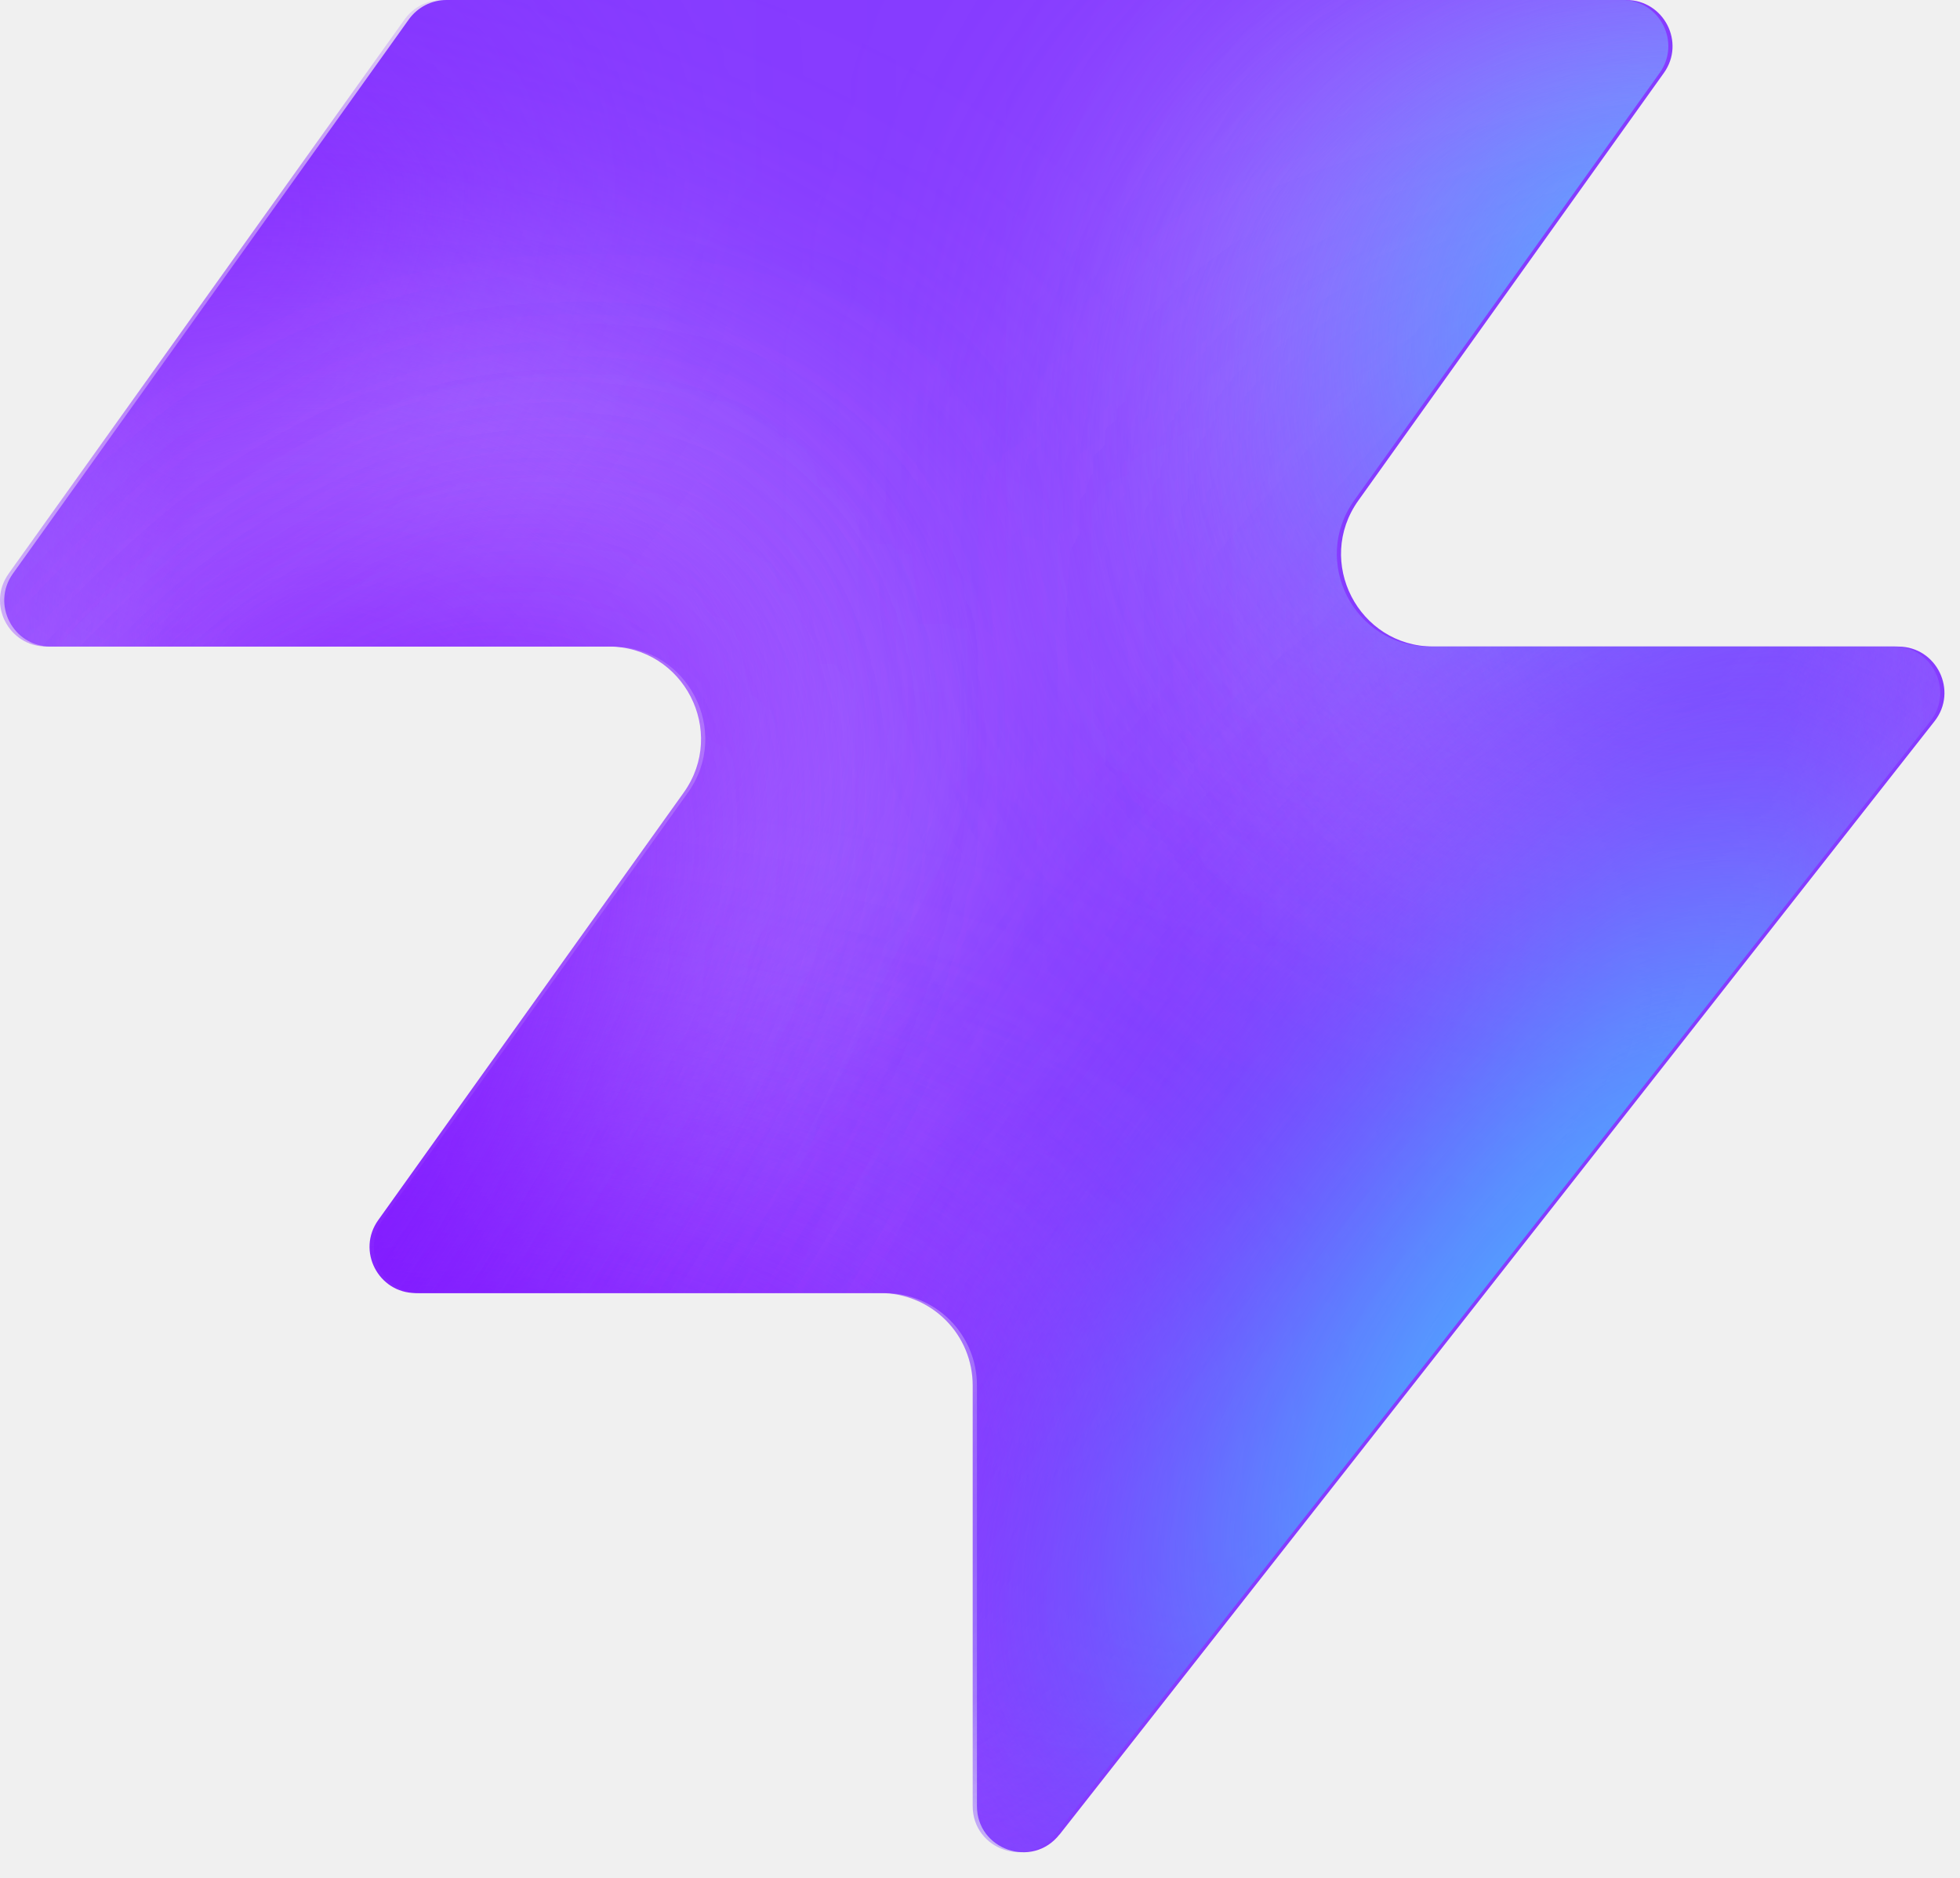
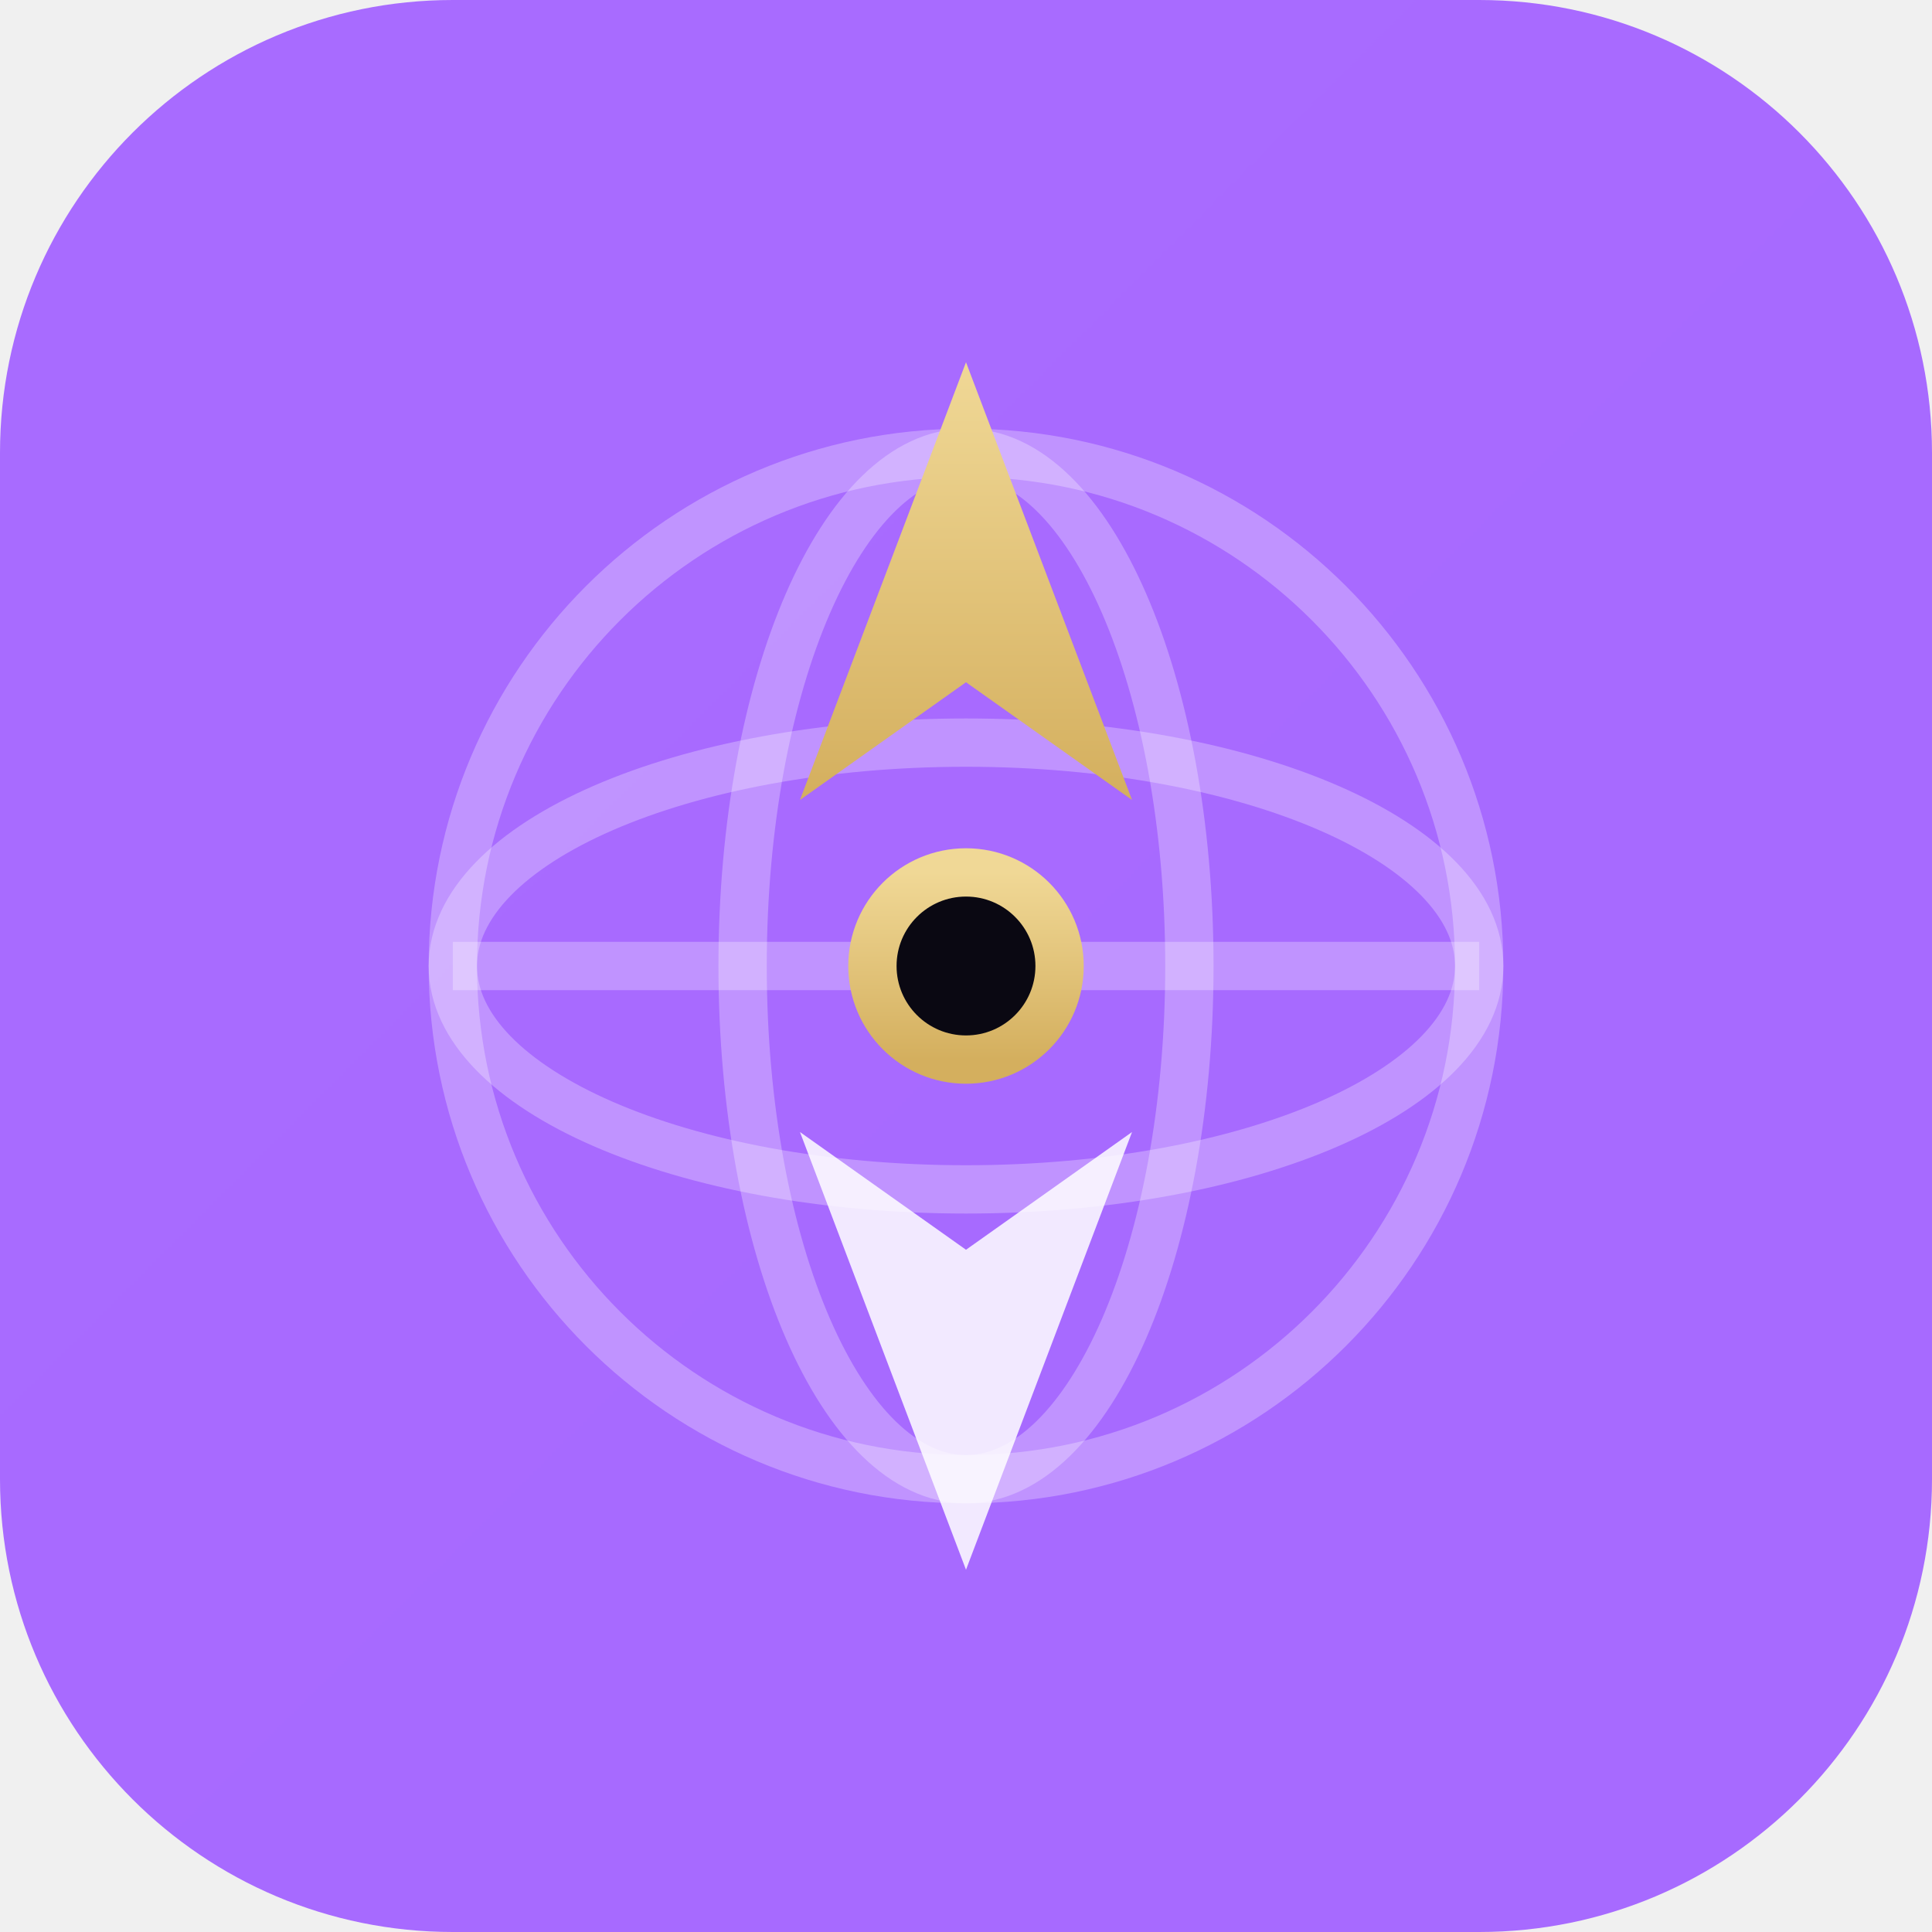
- <svg xmlns="http://www.w3.org/2000/svg" width="48" height="46" fill="none" viewBox="0 0 48 46">
-   <path fill="#863bff" d="M25.946 44.938c-.664.845-2.021.375-2.021-.698V33.937a2.26 2.26 0 0 0-2.262-2.262H10.287c-.92 0-1.456-1.04-.92-1.788l7.48-10.471c1.07-1.497 0-3.578-1.842-3.578H1.237c-.92 0-1.456-1.04-.92-1.788L10.013.474c.214-.297.556-.474.92-.474h28.894c.92 0 1.456 1.04.92 1.788l-7.48 10.471c-1.07 1.498 0 3.579 1.842 3.579h11.377c.943 0 1.473 1.088.89 1.83L25.947 44.94z" style="fill:#863bff;fill:color(display-p3 .525 .23 1);fill-opacity:1" />
-   <mask id="a" width="48" height="46" x="0" y="0" maskUnits="userSpaceOnUse" style="mask-type:alpha">
-     <path fill="#000" d="M25.842 44.938c-.664.844-2.021.375-2.021-.698V33.937a2.26 2.26 0 0 0-2.262-2.262H10.183c-.92 0-1.456-1.04-.92-1.788l7.48-10.471c1.07-1.498 0-3.579-1.842-3.579H1.133c-.92 0-1.456-1.04-.92-1.787L9.91.473c.214-.297.556-.474.92-.474h28.894c.92 0 1.456 1.04.92 1.788l-7.48 10.471c-1.07 1.498 0 3.578 1.842 3.578h11.377c.943 0 1.473 1.088.89 1.832L25.843 44.94z" style="fill:#000;fill-opacity:1" />
-   </mask>
-   <g mask="url(#a)">
-     <g filter="url(#b)">
-       <ellipse cx="5.508" cy="14.704" fill="#ede6ff" rx="5.508" ry="14.704" style="fill:#ede6ff;fill:color(display-p3 .927 .903 1);fill-opacity:1" transform="matrix(.00324 1 1 -.00324 -4.47 31.516)" />
-     </g>
-     <g filter="url(#c)">
-       <ellipse cx="10.399" cy="29.851" fill="#ede6ff" rx="10.399" ry="29.851" style="fill:#ede6ff;fill:color(display-p3 .927 .903 1);fill-opacity:1" transform="matrix(.00324 1 1 -.00324 -39.328 7.883)" />
-     </g>
-     <g filter="url(#d)">
-       <ellipse cx="5.508" cy="30.487" fill="#7e14ff" rx="5.508" ry="30.487" style="fill:#7e14ff;fill:color(display-p3 .492 .077 1);fill-opacity:1" transform="rotate(89.814 -25.913 -14.639)scale(1 -1)" />
-     </g>
-     <g filter="url(#e)">
-       <ellipse cx="5.508" cy="30.599" fill="#7e14ff" rx="5.508" ry="30.599" style="fill:#7e14ff;fill:color(display-p3 .492 .077 1);fill-opacity:1" transform="rotate(89.814 -32.644 -3.334)scale(1 -1)" />
-     </g>
-     <g filter="url(#f)">
-       <ellipse cx="5.508" cy="30.599" fill="#7e14ff" rx="5.508" ry="30.599" style="fill:#7e14ff;fill:color(display-p3 .492 .077 1);fill-opacity:1" transform="matrix(.00324 1 1 -.00324 -34.34 30.47)" />
-     </g>
-     <g filter="url(#g)">
-       <ellipse cx="14.072" cy="22.078" fill="#ede6ff" rx="14.072" ry="22.078" style="fill:#ede6ff;fill:color(display-p3 .927 .903 1);fill-opacity:1" transform="rotate(93.35 24.506 48.493)scale(-1 1)" />
-     </g>
-     <g filter="url(#h)">
-       <ellipse cx="3.47" cy="21.501" fill="#7e14ff" rx="3.47" ry="21.501" style="fill:#7e14ff;fill:color(display-p3 .492 .077 1);fill-opacity:1" transform="rotate(89.009 28.708 47.59)scale(-1 1)" />
-     </g>
-     <g filter="url(#i)">
-       <ellipse cx="3.47" cy="21.501" fill="#7e14ff" rx="3.47" ry="21.501" style="fill:#7e14ff;fill:color(display-p3 .492 .077 1);fill-opacity:1" transform="rotate(89.009 28.708 47.59)scale(-1 1)" />
-     </g>
-     <g filter="url(#j)">
-       <ellipse cx=".387" cy="8.972" fill="#7e14ff" rx="4.407" ry="29.108" style="fill:#7e14ff;fill:color(display-p3 .492 .077 1);fill-opacity:1" transform="rotate(39.51 .387 8.972)" />
-     </g>
-     <g filter="url(#k)">
-       <ellipse cx="47.523" cy="-6.092" fill="#7e14ff" rx="4.407" ry="29.108" style="fill:#7e14ff;fill:color(display-p3 .492 .077 1);fill-opacity:1" transform="rotate(37.892 47.523 -6.092)" />
-     </g>
-     <g filter="url(#l)">
-       <ellipse cx="41.412" cy="6.333" fill="#47bfff" rx="5.971" ry="9.665" style="fill:#47bfff;fill:color(display-p3 .28 .748 1);fill-opacity:1" transform="rotate(37.892 41.412 6.333)" />
-     </g>
-     <g filter="url(#m)">
-       <ellipse cx="-1.879" cy="38.332" fill="#7e14ff" rx="4.407" ry="29.108" style="fill:#7e14ff;fill:color(display-p3 .492 .077 1);fill-opacity:1" transform="rotate(37.892 -1.88 38.332)" />
-     </g>
-     <g filter="url(#n)">
-       <ellipse cx="-1.879" cy="38.332" fill="#7e14ff" rx="4.407" ry="29.108" style="fill:#7e14ff;fill:color(display-p3 .492 .077 1);fill-opacity:1" transform="rotate(37.892 -1.88 38.332)" />
-     </g>
-     <g filter="url(#o)">
-       <ellipse cx="35.651" cy="29.907" fill="#7e14ff" rx="4.407" ry="29.108" style="fill:#7e14ff;fill:color(display-p3 .492 .077 1);fill-opacity:1" transform="rotate(37.892 35.651 29.907)" />
-     </g>
-     <g filter="url(#p)">
-       <ellipse cx="38.418" cy="32.4" fill="#47bfff" rx="5.971" ry="15.297" style="fill:#47bfff;fill:color(display-p3 .28 .748 1);fill-opacity:1" transform="rotate(37.892 38.418 32.4)" />
-     </g>
+ <svg xmlns="http://www.w3.org/2000/svg" viewBox="0 0 64 64">
+   <defs>
+     <linearGradient id="ws-g" x1="0" y1="0" x2="64" y2="64">
+       <stop offset="0" stop-color="#a86bff" />
+       <stop offset=".55" stop-color="#863bff" />
+       <stop offset="1" stop-color="#5b1ecf" />
+     </linearGradient>
+     <linearGradient id="ws-gold" x1="0" y1="0" x2="0" y2="1">
+       <stop offset="0" stop-color="#f0d896" />
+       <stop offset="1" stop-color="#d4af5e" />
+     </linearGradient>
+   </defs>
+   <rect width="64" height="64" rx="15" fill="url(#ws-g)" />
+   <g fill="none" stroke="#ffffff" stroke-opacity=".28" stroke-width="1.6">
+     <circle cx="32" cy="32" r="17" />
+     <ellipse cx="32" cy="32" rx="17" ry="7.4" />
+     <ellipse cx="32" cy="32" rx="7.4" ry="17" />
+     <line x1="15" y1="32" x2="49" y2="32" />
  </g>
-   <defs>
-     <filter id="b" width="60.045" height="41.654" x="-19.77" y="16.149" color-interpolation-filters="sRGB" filterUnits="userSpaceOnUse">
-       <feFlood flood-opacity="0" result="BackgroundImageFix" />
-       <feBlend in="SourceGraphic" in2="BackgroundImageFix" result="shape" />
-       <feGaussianBlur result="effect1_foregroundBlur_2002_17158" stdDeviation="7.659" />
-     </filter>
-     <filter id="c" width="90.34" height="51.437" x="-54.613" y="-7.533" color-interpolation-filters="sRGB" filterUnits="userSpaceOnUse">
-       <feFlood flood-opacity="0" result="BackgroundImageFix" />
-       <feBlend in="SourceGraphic" in2="BackgroundImageFix" result="shape" />
-       <feGaussianBlur result="effect1_foregroundBlur_2002_17158" stdDeviation="7.659" />
-     </filter>
-     <filter id="d" width="79.355" height="29.4" x="-49.64" y="2.03" color-interpolation-filters="sRGB" filterUnits="userSpaceOnUse">
-       <feFlood flood-opacity="0" result="BackgroundImageFix" />
-       <feBlend in="SourceGraphic" in2="BackgroundImageFix" result="shape" />
-       <feGaussianBlur result="effect1_foregroundBlur_2002_17158" stdDeviation="4.596" />
-     </filter>
-     <filter id="e" width="79.579" height="29.4" x="-45.045" y="20.029" color-interpolation-filters="sRGB" filterUnits="userSpaceOnUse">
-       <feFlood flood-opacity="0" result="BackgroundImageFix" />
-       <feBlend in="SourceGraphic" in2="BackgroundImageFix" result="shape" />
-       <feGaussianBlur result="effect1_foregroundBlur_2002_17158" stdDeviation="4.596" />
-     </filter>
-     <filter id="f" width="79.579" height="29.4" x="-43.513" y="21.178" color-interpolation-filters="sRGB" filterUnits="userSpaceOnUse">
-       <feFlood flood-opacity="0" result="BackgroundImageFix" />
-       <feBlend in="SourceGraphic" in2="BackgroundImageFix" result="shape" />
-       <feGaussianBlur result="effect1_foregroundBlur_2002_17158" stdDeviation="4.596" />
-     </filter>
-     <filter id="g" width="74.749" height="58.852" x="15.756" y="-17.901" color-interpolation-filters="sRGB" filterUnits="userSpaceOnUse">
-       <feFlood flood-opacity="0" result="BackgroundImageFix" />
-       <feBlend in="SourceGraphic" in2="BackgroundImageFix" result="shape" />
-       <feGaussianBlur result="effect1_foregroundBlur_2002_17158" stdDeviation="7.659" />
-     </filter>
-     <filter id="h" width="61.377" height="25.362" x="23.548" y="2.284" color-interpolation-filters="sRGB" filterUnits="userSpaceOnUse">
-       <feFlood flood-opacity="0" result="BackgroundImageFix" />
-       <feBlend in="SourceGraphic" in2="BackgroundImageFix" result="shape" />
-       <feGaussianBlur result="effect1_foregroundBlur_2002_17158" stdDeviation="4.596" />
-     </filter>
-     <filter id="i" width="61.377" height="25.362" x="23.548" y="2.284" color-interpolation-filters="sRGB" filterUnits="userSpaceOnUse">
-       <feFlood flood-opacity="0" result="BackgroundImageFix" />
-       <feBlend in="SourceGraphic" in2="BackgroundImageFix" result="shape" />
-       <feGaussianBlur result="effect1_foregroundBlur_2002_17158" stdDeviation="4.596" />
-     </filter>
-     <filter id="j" width="56.045" height="63.649" x="-27.636" y="-22.853" color-interpolation-filters="sRGB" filterUnits="userSpaceOnUse">
-       <feFlood flood-opacity="0" result="BackgroundImageFix" />
-       <feBlend in="SourceGraphic" in2="BackgroundImageFix" result="shape" />
-       <feGaussianBlur result="effect1_foregroundBlur_2002_17158" stdDeviation="4.596" />
-     </filter>
-     <filter id="k" width="54.814" height="64.646" x="20.116" y="-38.415" color-interpolation-filters="sRGB" filterUnits="userSpaceOnUse">
-       <feFlood flood-opacity="0" result="BackgroundImageFix" />
-       <feBlend in="SourceGraphic" in2="BackgroundImageFix" result="shape" />
-       <feGaussianBlur result="effect1_foregroundBlur_2002_17158" stdDeviation="4.596" />
-     </filter>
-     <filter id="l" width="33.541" height="35.313" x="24.641" y="-11.323" color-interpolation-filters="sRGB" filterUnits="userSpaceOnUse">
-       <feFlood flood-opacity="0" result="BackgroundImageFix" />
-       <feBlend in="SourceGraphic" in2="BackgroundImageFix" result="shape" />
-       <feGaussianBlur result="effect1_foregroundBlur_2002_17158" stdDeviation="4.596" />
-     </filter>
-     <filter id="m" width="54.814" height="64.646" x="-29.286" y="6.009" color-interpolation-filters="sRGB" filterUnits="userSpaceOnUse">
-       <feFlood flood-opacity="0" result="BackgroundImageFix" />
-       <feBlend in="SourceGraphic" in2="BackgroundImageFix" result="shape" />
-       <feGaussianBlur result="effect1_foregroundBlur_2002_17158" stdDeviation="4.596" />
-     </filter>
-     <filter id="n" width="54.814" height="64.646" x="-29.286" y="6.009" color-interpolation-filters="sRGB" filterUnits="userSpaceOnUse">
-       <feFlood flood-opacity="0" result="BackgroundImageFix" />
-       <feBlend in="SourceGraphic" in2="BackgroundImageFix" result="shape" />
-       <feGaussianBlur result="effect1_foregroundBlur_2002_17158" stdDeviation="4.596" />
-     </filter>
-     <filter id="o" width="54.814" height="64.646" x="8.244" y="-2.416" color-interpolation-filters="sRGB" filterUnits="userSpaceOnUse">
-       <feFlood flood-opacity="0" result="BackgroundImageFix" />
-       <feBlend in="SourceGraphic" in2="BackgroundImageFix" result="shape" />
-       <feGaussianBlur result="effect1_foregroundBlur_2002_17158" stdDeviation="4.596" />
-     </filter>
-     <filter id="p" width="39.409" height="43.623" x="18.713" y="10.588" color-interpolation-filters="sRGB" filterUnits="userSpaceOnUse">
-       <feFlood flood-opacity="0" result="BackgroundImageFix" />
-       <feBlend in="SourceGraphic" in2="BackgroundImageFix" result="shape" />
-       <feGaussianBlur result="effect1_foregroundBlur_2002_17158" stdDeviation="4.596" />
-     </filter>
-   </defs>
+   <path d="M32 12 L37.5 26.5 L32 22.6 L26.5 26.5 Z" fill="url(#ws-gold)" />
+   <path d="M32 52 L26.5 37.5 L32 41.4 L37.5 37.5 Z" fill="#ffffff" fill-opacity=".85" />
+   <circle cx="32" cy="32" r="3.1" fill="#0a0812" stroke="url(#ws-gold)" stroke-width="1.6" />
</svg>
